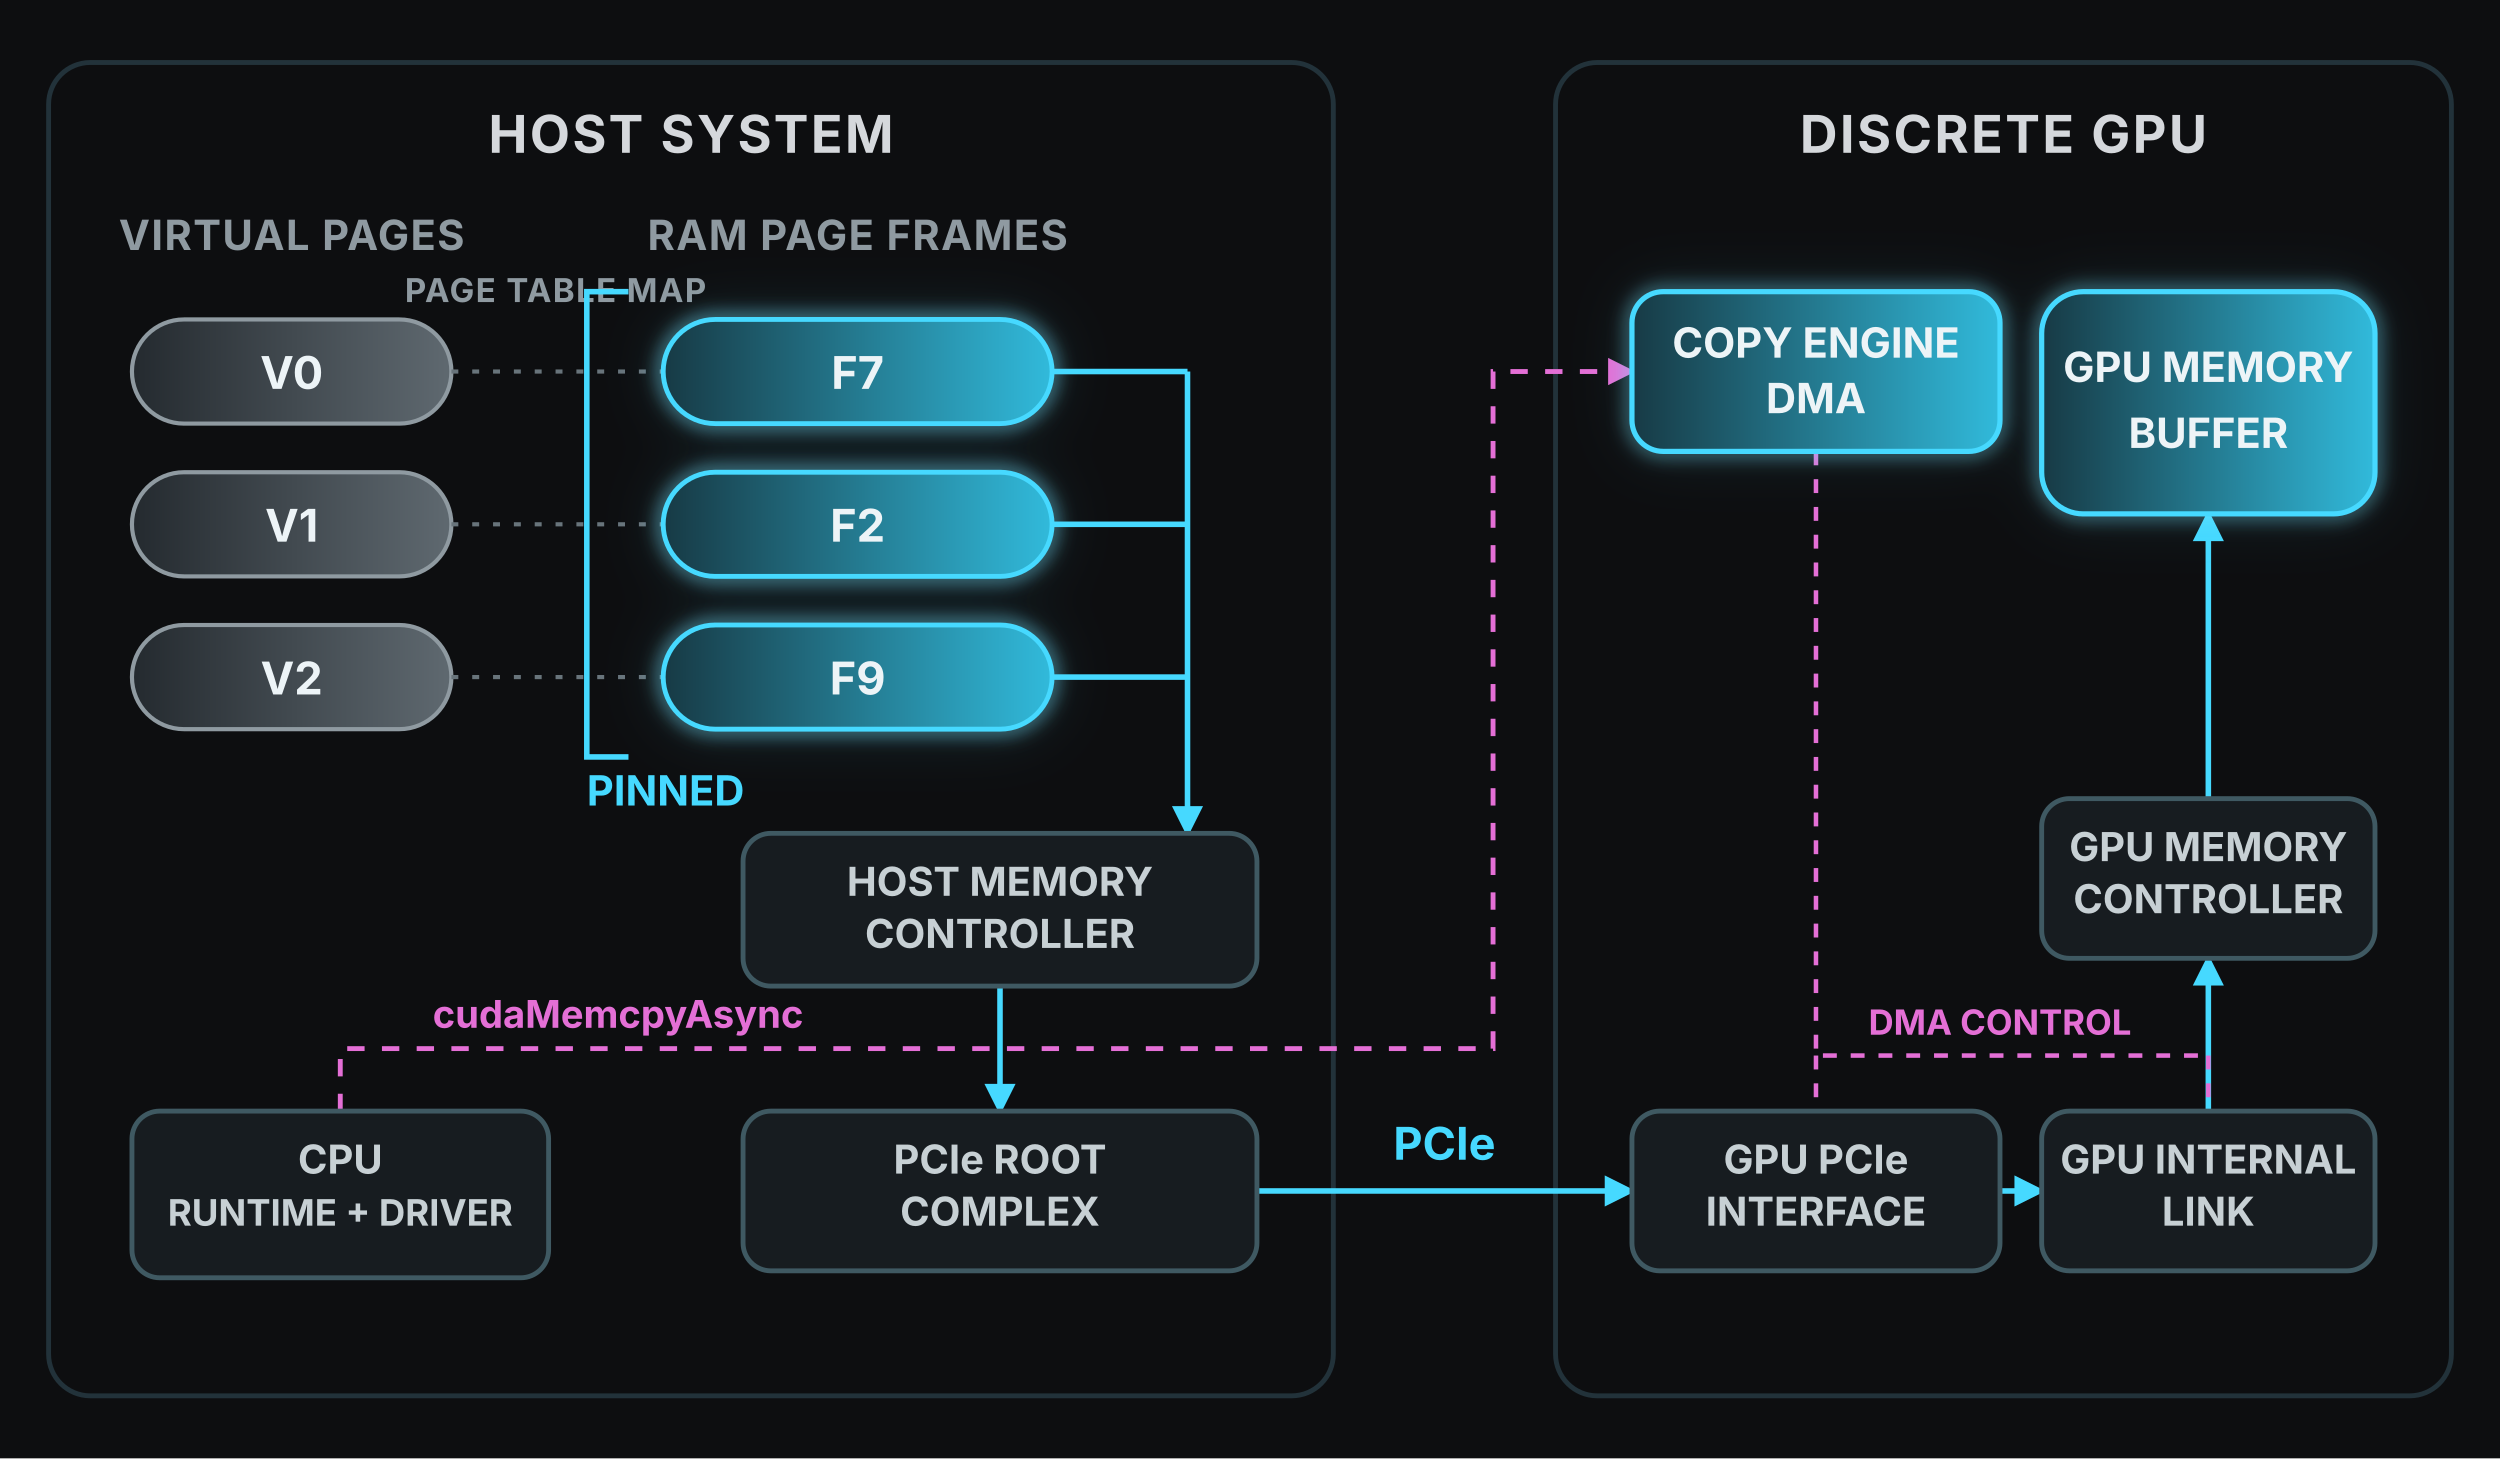
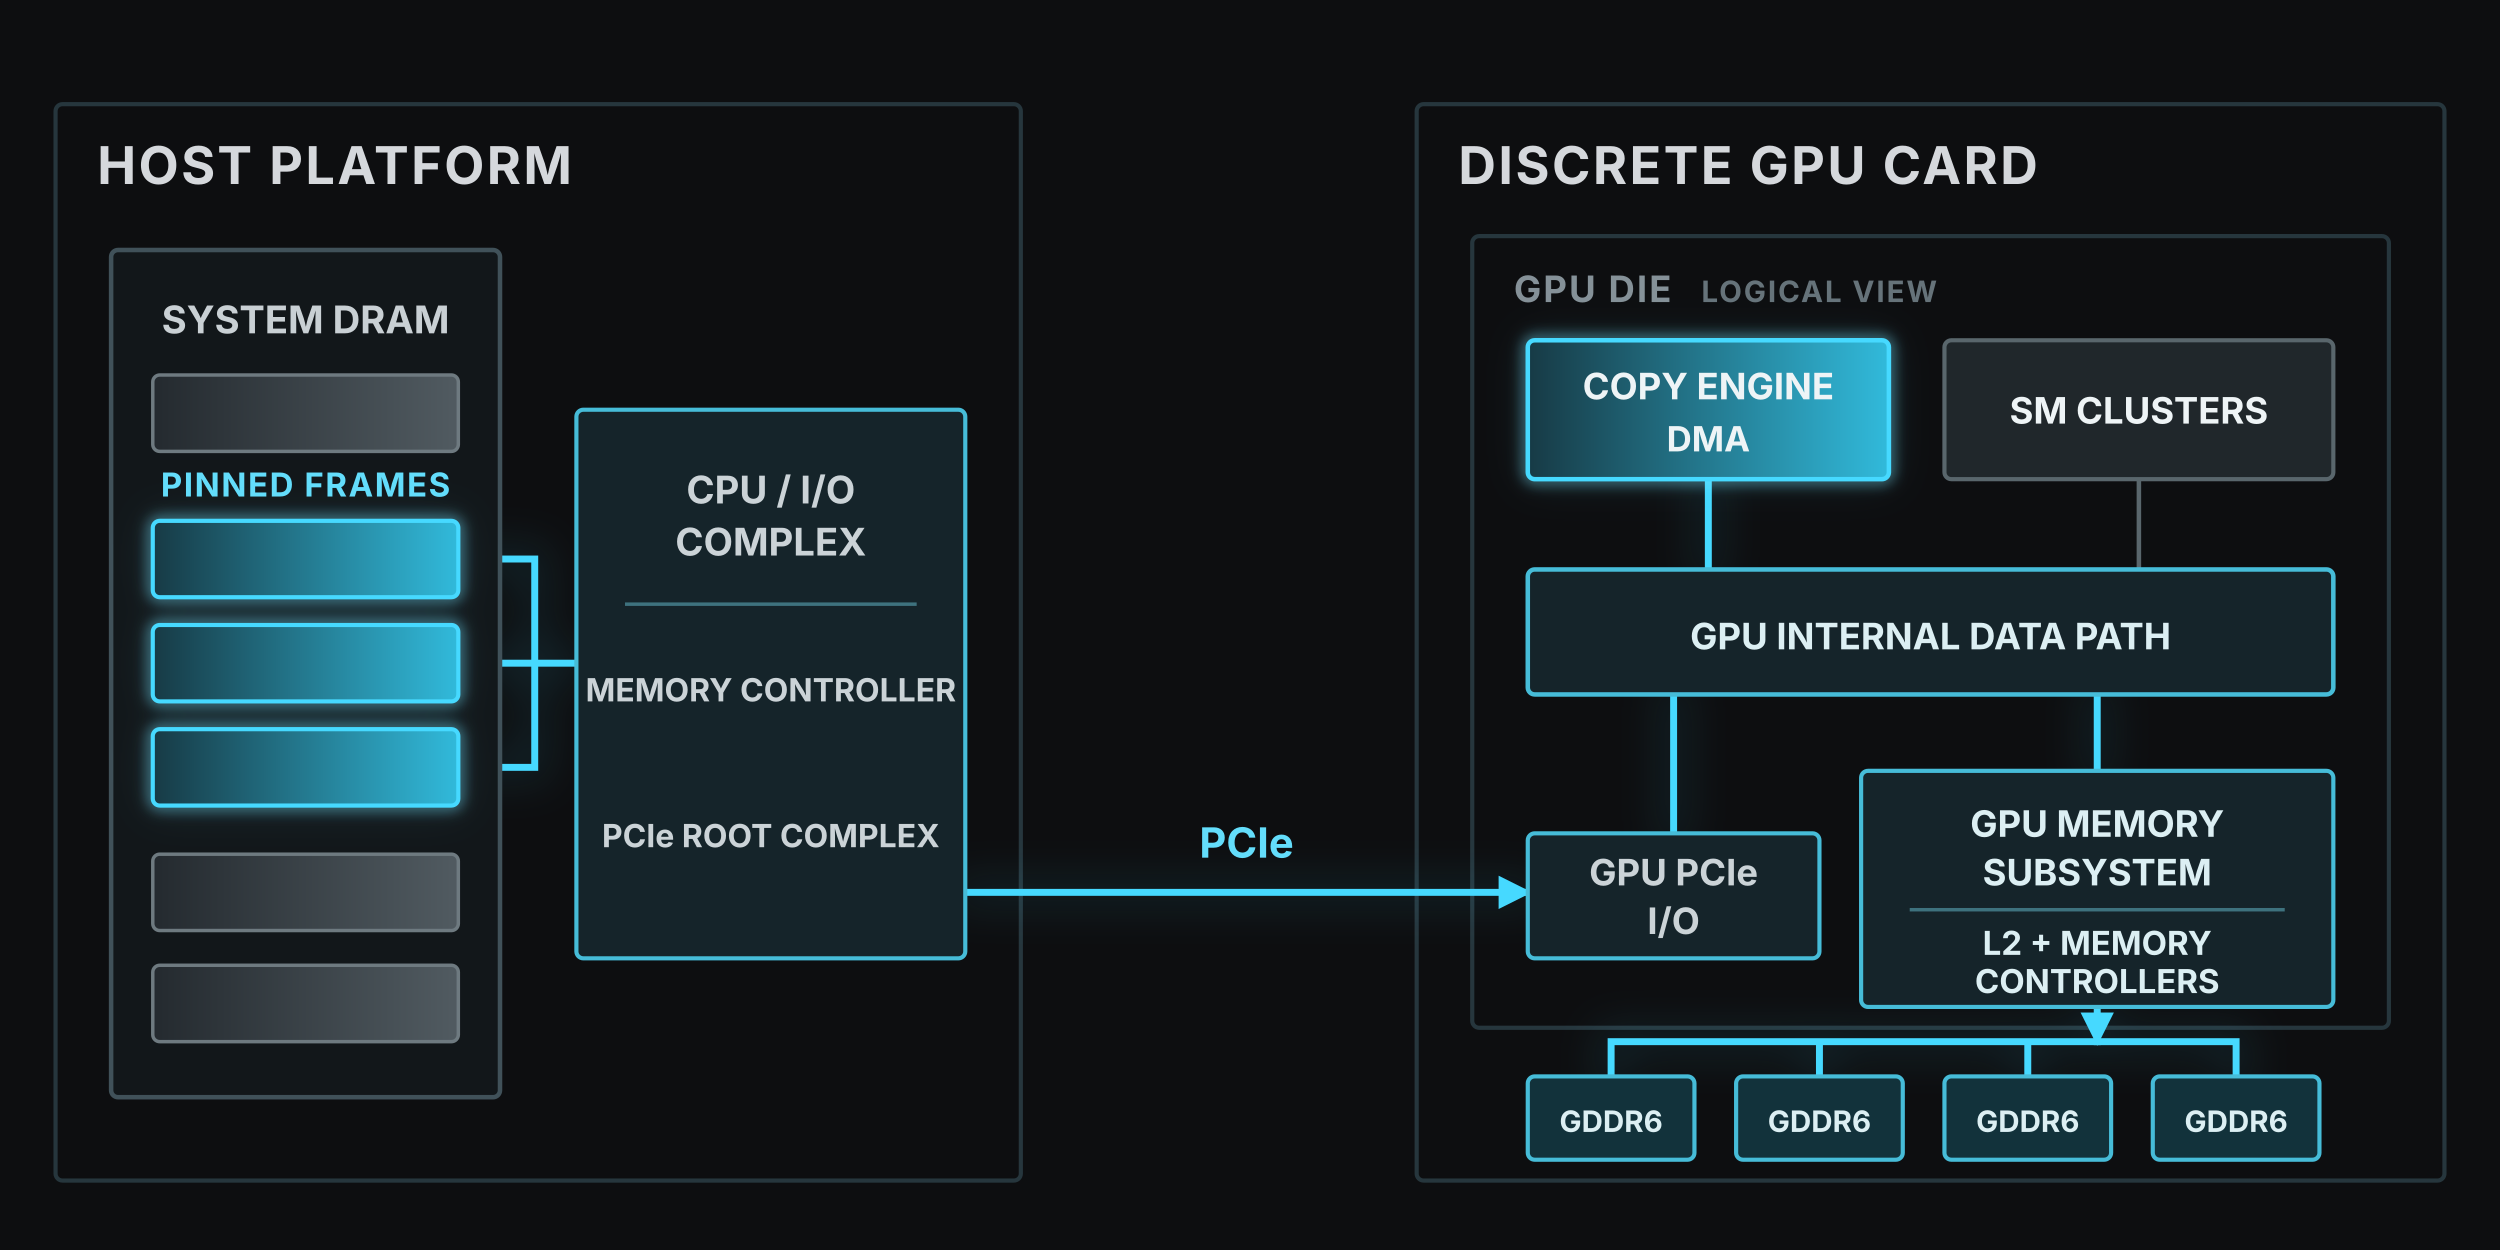
- <svg xmlns="http://www.w3.org/2000/svg" width="720" height="420" viewBox="0 0 720 420" role="img" font-family="system-ui, -apple-system, sans-serif">
+ <svg xmlns="http://www.w3.org/2000/svg" width="720" height="360" viewBox="0 0 720 360" role="img" font-family="system-ui, -apple-system, sans-serif">
  <defs>
-     <linearGradient id="cyan-fill" x1="0" x2="1">
+     <linearGradient id="cyan-fill" x1="0" y1="0" x2="1" y2="0">
      <stop offset="0" stop-color="#173a45" />
      <stop offset="1" stop-color="#31badb" />
    </linearGradient>
-     <linearGradient id="gray-fill" x1="0" x2="1">
+     <linearGradient id="gray-fill" x1="0" y1="0" x2="1" y2="0">
      <stop offset="0" stop-color="#242a2f" />
-       <stop offset="1" stop-color="#5f6970" />
+       <stop offset="1" stop-color="#515b61" />
    </linearGradient>
-     <filter id="cyan-wide" x="-80" y="-80" width="880" height="580" filterUnits="userSpaceOnUse" color-interpolation-filters="sRGB">
-       <feGaussianBlur stdDeviation="9" />
+     <filter id="cyan-soft" x="-30" y="-30" width="780" height="420" filterUnits="userSpaceOnUse" color-interpolation-filters="sRGB">
+       <feGaussianBlur stdDeviation="6" />
    </filter>
-     <filter id="cyan-near" x="-80" y="-80" width="880" height="580" filterUnits="userSpaceOnUse" color-interpolation-filters="sRGB">
-       <feGaussianBlur stdDeviation="2.6" />
+     <filter id="cyan-near" x="-30" y="-30" width="780" height="420" filterUnits="userSpaceOnUse" color-interpolation-filters="sRGB">
+       <feGaussianBlur stdDeviation="2" />
    </filter>
-     <marker id="arrow-cyan" viewBox="0 0 10 10" refX="8" refY="5" markerWidth="7" markerHeight="7" orient="auto">
+     <marker id="arrow-cyan" viewBox="0 0 10 10" refX="8" refY="5" markerWidth="6" markerHeight="6" orient="auto">
      <path d="M1 1L9 5L1 9Z" fill="#46d9ff" />
    </marker>
-     <marker id="arrow-magenta" viewBox="0 0 10 10" refX="8" refY="5" markerWidth="7" markerHeight="7" orient="auto">
-       <path d="M1 1L9 5L1 9Z" fill="#e46fd6" />
-     </marker>
  </defs>
-   <rect width="720" height="420" fill="#0d0e10" />
-   <rect x="14" y="18" width="370" height="384" rx="12" fill="none" stroke="#22323a" stroke-width="1.4" />
-   <rect x="448" y="18" width="258" height="384" rx="12" fill="none" stroke="#22323a" stroke-width="1.4" />
-   <g fill="#d5d8dc" font-size="15" font-weight="700" letter-spacing="0.7" text-anchor="middle">
-     <text x="199" y="44">HOST SYSTEM</text>
-     <text x="577" y="44">DISCRETE GPU</text>
+   <rect width="720" height="360" fill="#0d0e10" />
+   <g fill="none" stroke="#26363d" stroke-width="1.2">
+     <rect x="16" y="30" width="278" height="310" rx="2" />
+     <rect x="408" y="30" width="296" height="310" rx="2" />
+     <rect x="424" y="68" width="264" height="228" rx="2" />
  </g>
-   <g fill="#8f9aa1" font-size="12" font-weight="650" letter-spacing="0.4" text-anchor="middle">
-     <text x="84" y="72">VIRTUAL PAGES</text>
-     <text x="247" y="72">RAM PAGE FRAMES</text>
-     <text x="160" y="87" font-size="9.5">PAGE TABLE MAP</text>
+   <g fill="#d5d8dc" font-size="15" font-weight="700" letter-spacing="0.7">
+     <text x="28" y="53">HOST PLATFORM</text>
+     <text x="420" y="53">DISCRETE GPU CARD</text>
  </g>
-   <g stroke="#8f9aa1" stroke-width="1.2" fill="url(#gray-fill)">
-     <rect x="38" y="92" width="92" height="30" rx="15" />
-     <rect x="38" y="136" width="92" height="30" rx="15" />
-     <rect x="38" y="180" width="92" height="30" rx="15" />
+   <text x="436" y="87" fill="#859198" font-size="10.5" font-weight="700" letter-spacing="0.6">GPU DIE</text>
+   <text x="490" y="87" fill="#66737a" font-size="8.5" font-weight="700" letter-spacing="0.55">LOGICAL VIEW</text>
+   <g fill="none" stroke="#59666c" stroke-width="1.3" stroke-linecap="square" stroke-linejoin="miter">
+     <line x1="616" y1="138" x2="616" y2="164" />
  </g>
-   <g fill="#edf4f7" font-size="13" font-weight="650" text-anchor="middle">
-     <text x="84" y="112">V0</text>
-     <text x="84" y="156">V1</text>
-     <text x="84" y="200">V2</text>
+   <g fill="none" stroke="#46d9ff" stroke-width="7" opacity="0.12" filter="url(#cyan-soft)" stroke-linecap="square" stroke-linejoin="miter">
+     <path d="M132 161H154M132 191H166M132 221H154M154 161V221" />
+     <path d="M278 257H440M482 240V200M604 200V222M604 290V300M464 300H644M464 300V310M524 300V310M584 300V310M644 300V310" />
+     <line x1="492" y1="138" x2="492" y2="164" />
  </g>
-   <g stroke="#68747b" stroke-width="1.2" stroke-dasharray="2 4">
-     <line x1="130" y1="107" x2="191" y2="107" />
-     <line x1="130" y1="151" x2="191" y2="151" />
-     <line x1="130" y1="195" x2="191" y2="195" />
+   <g fill="none" stroke="#46d9ff" stroke-width="2" stroke-linecap="square" stroke-linejoin="miter">
+     <path d="M132 161H154M132 191H166M132 221H154M154 161V221" />
+     <line x1="278" y1="257" x2="440" y2="257" marker-end="url(#arrow-cyan)" />
+     <line x1="482" y1="240" x2="482" y2="200" />
+     <line x1="604" y1="200" x2="604" y2="222" />
+     <line x1="604" y1="290" x2="604" y2="300" marker-end="url(#arrow-cyan)" />
+     <path d="M464 300H644M464 300V310M524 300V310M584 300V310M644 300V310" />
+     <line x1="492" y1="138" x2="492" y2="164" />
  </g>
-   <g fill="#46d9ff" opacity="0.15" filter="url(#cyan-wide)">
-     <rect x="191" y="92" width="112" height="30" rx="15" />
-     <rect x="191" y="136" width="112" height="30" rx="15" />
-     <rect x="191" y="180" width="112" height="30" rx="15" />
+   <text x="359" y="247" fill="#63ddfb" font-size="12" font-weight="700" text-anchor="middle">PCIe</text>
+   <rect x="32" y="72" width="112" height="244" rx="2" fill="#12171a" stroke="#405159" stroke-width="1.3" />
+   <text x="88" y="96" fill="#c9d0d4" font-size="11" font-weight="700" text-anchor="middle">SYSTEM DRAM</text>
+   <g fill="url(#gray-fill)" stroke="#6e7a80" stroke-width="1">
+     <rect x="44" y="108" width="88" height="22" rx="2" />
+     <rect x="44" y="246" width="88" height="22" rx="2" />
+     <rect x="44" y="278" width="88" height="22" rx="2" />
  </g>
-   <g fill="none" stroke="#78e5ff" stroke-width="2.8" opacity="0.72" filter="url(#cyan-near)">
-     <rect x="191" y="92" width="112" height="30" rx="15" />
-     <rect x="191" y="136" width="112" height="30" rx="15" />
-     <rect x="191" y="180" width="112" height="30" rx="15" />
+   <text x="88" y="143" fill="#63ddfb" font-size="9.5" font-weight="700" letter-spacing="0.45" text-anchor="middle">PINNED FRAMES</text>
+   <g fill="#46d9ff" opacity="0.14" filter="url(#cyan-soft)">
+     <rect x="44" y="150" width="88" height="22" rx="2" />
+     <rect x="44" y="180" width="88" height="22" rx="2" />
+     <rect x="44" y="210" width="88" height="22" rx="2" />
  </g>
-   <g fill="url(#cyan-fill)" stroke="#46d9ff" stroke-width="1.4">
-     <rect x="191" y="92" width="112" height="30" rx="15" />
-     <rect x="191" y="136" width="112" height="30" rx="15" />
-     <rect x="191" y="180" width="112" height="30" rx="15" />
+   <g fill="none" stroke="#79e5ff" stroke-width="2.4" opacity="0.62" filter="url(#cyan-near)">
+     <rect x="44" y="150" width="88" height="22" rx="2" />
+     <rect x="44" y="180" width="88" height="22" rx="2" />
+     <rect x="44" y="210" width="88" height="22" rx="2" />
  </g>
-   <g fill="#edf4f7" font-size="13" font-weight="650" text-anchor="middle">
-     <text x="247" y="112">F7</text>
-     <text x="247" y="156">F2</text>
-     <text x="247" y="200">F9</text>
+   <g fill="url(#cyan-fill)" stroke="#46d9ff" stroke-width="1.2">
+     <rect x="44" y="150" width="88" height="22" rx="2" />
+     <rect x="44" y="180" width="88" height="22" rx="2" />
+     <rect x="44" y="210" width="88" height="22" rx="2" />
  </g>
-   <path d="M181 84H169V218H181" fill="none" stroke="#46d9ff" stroke-width="1.6" />
-   <text x="169" y="232" fill="#46d9ff" font-size="12" font-weight="700">PINNED</text>
-   <g fill="none" stroke="#46d9ff" stroke-width="1.6">
-     <path d="M303 107H342M303 151H342M303 195H342M342 107V240" marker-end="url(#arrow-cyan)" />
-     <line x1="288" y1="284" x2="288" y2="320" marker-end="url(#arrow-cyan)" />
-     <line x1="362" y1="343" x2="470" y2="343" marker-end="url(#arrow-cyan)" />
-     <line x1="576" y1="343" x2="588" y2="343" marker-end="url(#arrow-cyan)" />
-     <line x1="636" y1="320" x2="636" y2="276" marker-end="url(#arrow-cyan)" />
-     <line x1="636" y1="230" x2="636" y2="148" marker-end="url(#arrow-cyan)" />
+   <rect x="166" y="118" width="112" height="158" rx="2" fill="#15242a" stroke="#46bcd8" stroke-width="1.2" />
+   <g fill="#cbd3d7" font-weight="700" text-anchor="middle">
+     <text x="222" y="145" font-size="11">CPU / I/O</text>
+     <text x="222" y="160" font-size="11">COMPLEX</text>
+     <line x1="180" y1="174" x2="264" y2="174" stroke="#3e727e" stroke-width="1" />
+     <text x="222" y="202" font-size="9.2">MEMORY CONTROLLER</text>
+     <text x="222" y="244" font-size="9.2">PCIe ROOT COMPLEX</text>
  </g>
-   <path d="M98 320V302H430V107H470" fill="none" stroke="#e46fd6" stroke-width="1.4" stroke-dasharray="5 5" marker-end="url(#arrow-magenta)" />
-   <text x="178" y="296" fill="#e46fd6" font-size="11" font-weight="650" text-anchor="middle">cudaMemcpyAsync</text>
-   <text x="416" y="334" fill="#46d9ff" font-size="13" font-weight="700" text-anchor="middle">PCIe</text>
-   <g fill="#171c20" stroke="#3f5962" stroke-width="1.4">
-     <rect x="214" y="240" width="148" height="44" rx="8" />
-     <rect x="214" y="320" width="148" height="46" rx="8" />
-     <rect x="38" y="320" width="120" height="48" rx="8" />
-     <rect x="470" y="320" width="106" height="46" rx="8" />
-     <rect x="588" y="320" width="96" height="46" rx="8" />
-     <rect x="588" y="230" width="96" height="46" rx="8" />
+   <g fill="#46d9ff" opacity="0.13" filter="url(#cyan-soft)">
+     <rect x="440" y="98" width="104" height="40" rx="2" />
  </g>
-   <g fill="#c7d0d4" font-size="11.5" font-weight="650" text-anchor="middle">
-     <text x="288" y="258">HOST MEMORY</text>
-     <text x="288" y="273">CONTROLLER</text>
-     <text x="288" y="338">PCIe ROOT</text>
-     <text x="288" y="353">COMPLEX</text>
-     <text x="98" y="338">CPU</text>
-     <text x="98" y="353" font-size="10.5">RUNTIME + DRIVER</text>
-     <text x="523" y="338">GPU PCIe</text>
-     <text x="523" y="353">INTERFACE</text>
-     <text x="636" y="338">GPU INTERNAL</text>
-     <text x="636" y="353">LINK</text>
-     <text x="636" y="248">GPU MEMORY</text>
-     <text x="636" y="263">CONTROLLER</text>
+   <g fill="none" stroke="#79e5ff" stroke-width="2.5" opacity="0.6" filter="url(#cyan-near)">
+     <rect x="440" y="98" width="104" height="40" rx="2" />
  </g>
-   <path d="M523 130V304H636M523 304V320M636 304V320" fill="none" stroke="#e46fd6" stroke-width="1.3" stroke-dasharray="4 4" />
-   <text x="576" y="298" fill="#e46fd6" font-size="10" font-weight="650" text-anchor="middle">DMA CONTROL</text>
-   <g fill="#46d9ff" opacity="0.12" filter="url(#cyan-wide)">
-     <rect x="470" y="84" width="106" height="46" rx="9" />
-     <rect x="588" y="84" width="96" height="64" rx="12" />
+   <rect x="440" y="98" width="104" height="40" rx="2" fill="url(#cyan-fill)" stroke="#46d9ff" stroke-width="1.3" />
+   <rect x="560" y="98" width="112" height="40" rx="2" fill="#20272b" stroke="#59666c" stroke-width="1.2" />
+   <g fill="#eef4f6" font-weight="700" text-anchor="middle">
+     <text x="492" y="115" font-size="10.5">COPY ENGINE</text>
+     <text x="492" y="130" font-size="10">DMA</text>
+     <text x="616" y="122" font-size="10.5">SM CLUSTERS</text>
  </g>
-   <g fill="none" stroke="#78e5ff" stroke-width="2.6" opacity="0.65" filter="url(#cyan-near)">
-     <rect x="470" y="84" width="106" height="46" rx="9" />
-     <rect x="588" y="84" width="96" height="64" rx="12" />
+   <rect x="440" y="164" width="232" height="36" rx="2" fill="#15242a" stroke="#46bcd8" stroke-width="1.3" />
+   <text x="556" y="187" fill="#dceff3" font-size="10.5" font-weight="700" text-anchor="middle">GPU INTERNAL DATA PATH</text>
+   <rect x="440" y="240" width="84" height="36" rx="2" fill="#15242a" stroke="#46bcd8" stroke-width="1.2" />
+   <g fill="#cbd3d7" font-size="10.5" font-weight="650" text-anchor="middle">
+     <text x="482" y="255">GPU PCIe</text>
+     <text x="482" y="269">I/O</text>
  </g>
-   <g fill="url(#cyan-fill)" stroke="#46d9ff" stroke-width="1.5">
-     <rect x="470" y="84" width="106" height="46" rx="9" />
-     <rect x="588" y="84" width="96" height="64" rx="12" />
+   <rect x="536" y="222" width="136" height="68" rx="2" fill="#15242a" stroke="#46bcd8" stroke-width="1.2" />
+   <g fill="#dceff3" font-weight="700" text-anchor="middle">
+     <text x="604" y="241" font-size="10.5">GPU MEMORY</text>
+     <text x="604" y="255" font-size="10.5">SUBSYSTEM</text>
+     <line x1="550" y1="262" x2="658" y2="262" stroke="#3e727e" stroke-width="1" />
+     <text x="604" y="275" font-size="9.5">L2 + MEMORY</text>
+     <text x="604" y="286" font-size="9.5">CONTROLLERS</text>
  </g>
-   <g fill="#edf4f7" font-size="12" font-weight="700" text-anchor="middle">
-     <text x="523" y="103">COPY ENGINE</text>
-     <text x="523" y="119">DMA</text>
-     <text x="636" y="110">GPU MEMORY</text>
-     <text x="636" y="129">BUFFER</text>
+   <g fill="#12323b" stroke="#46bcd8" stroke-width="1.2">
+     <rect x="440" y="310" width="48" height="24" rx="2" />
+     <rect x="500" y="310" width="48" height="24" rx="2" />
+     <rect x="560" y="310" width="48" height="24" rx="2" />
+     <rect x="620" y="310" width="48" height="24" rx="2" />
+   </g>
+   <g fill="#dceff3" font-size="8.5" font-weight="700" text-anchor="middle">
+     <text x="464" y="326">GDDR6</text>
+     <text x="524" y="326">GDDR6</text>
+     <text x="584" y="326">GDDR6</text>
+     <text x="644" y="326">GDDR6</text>
  </g>
</svg>
